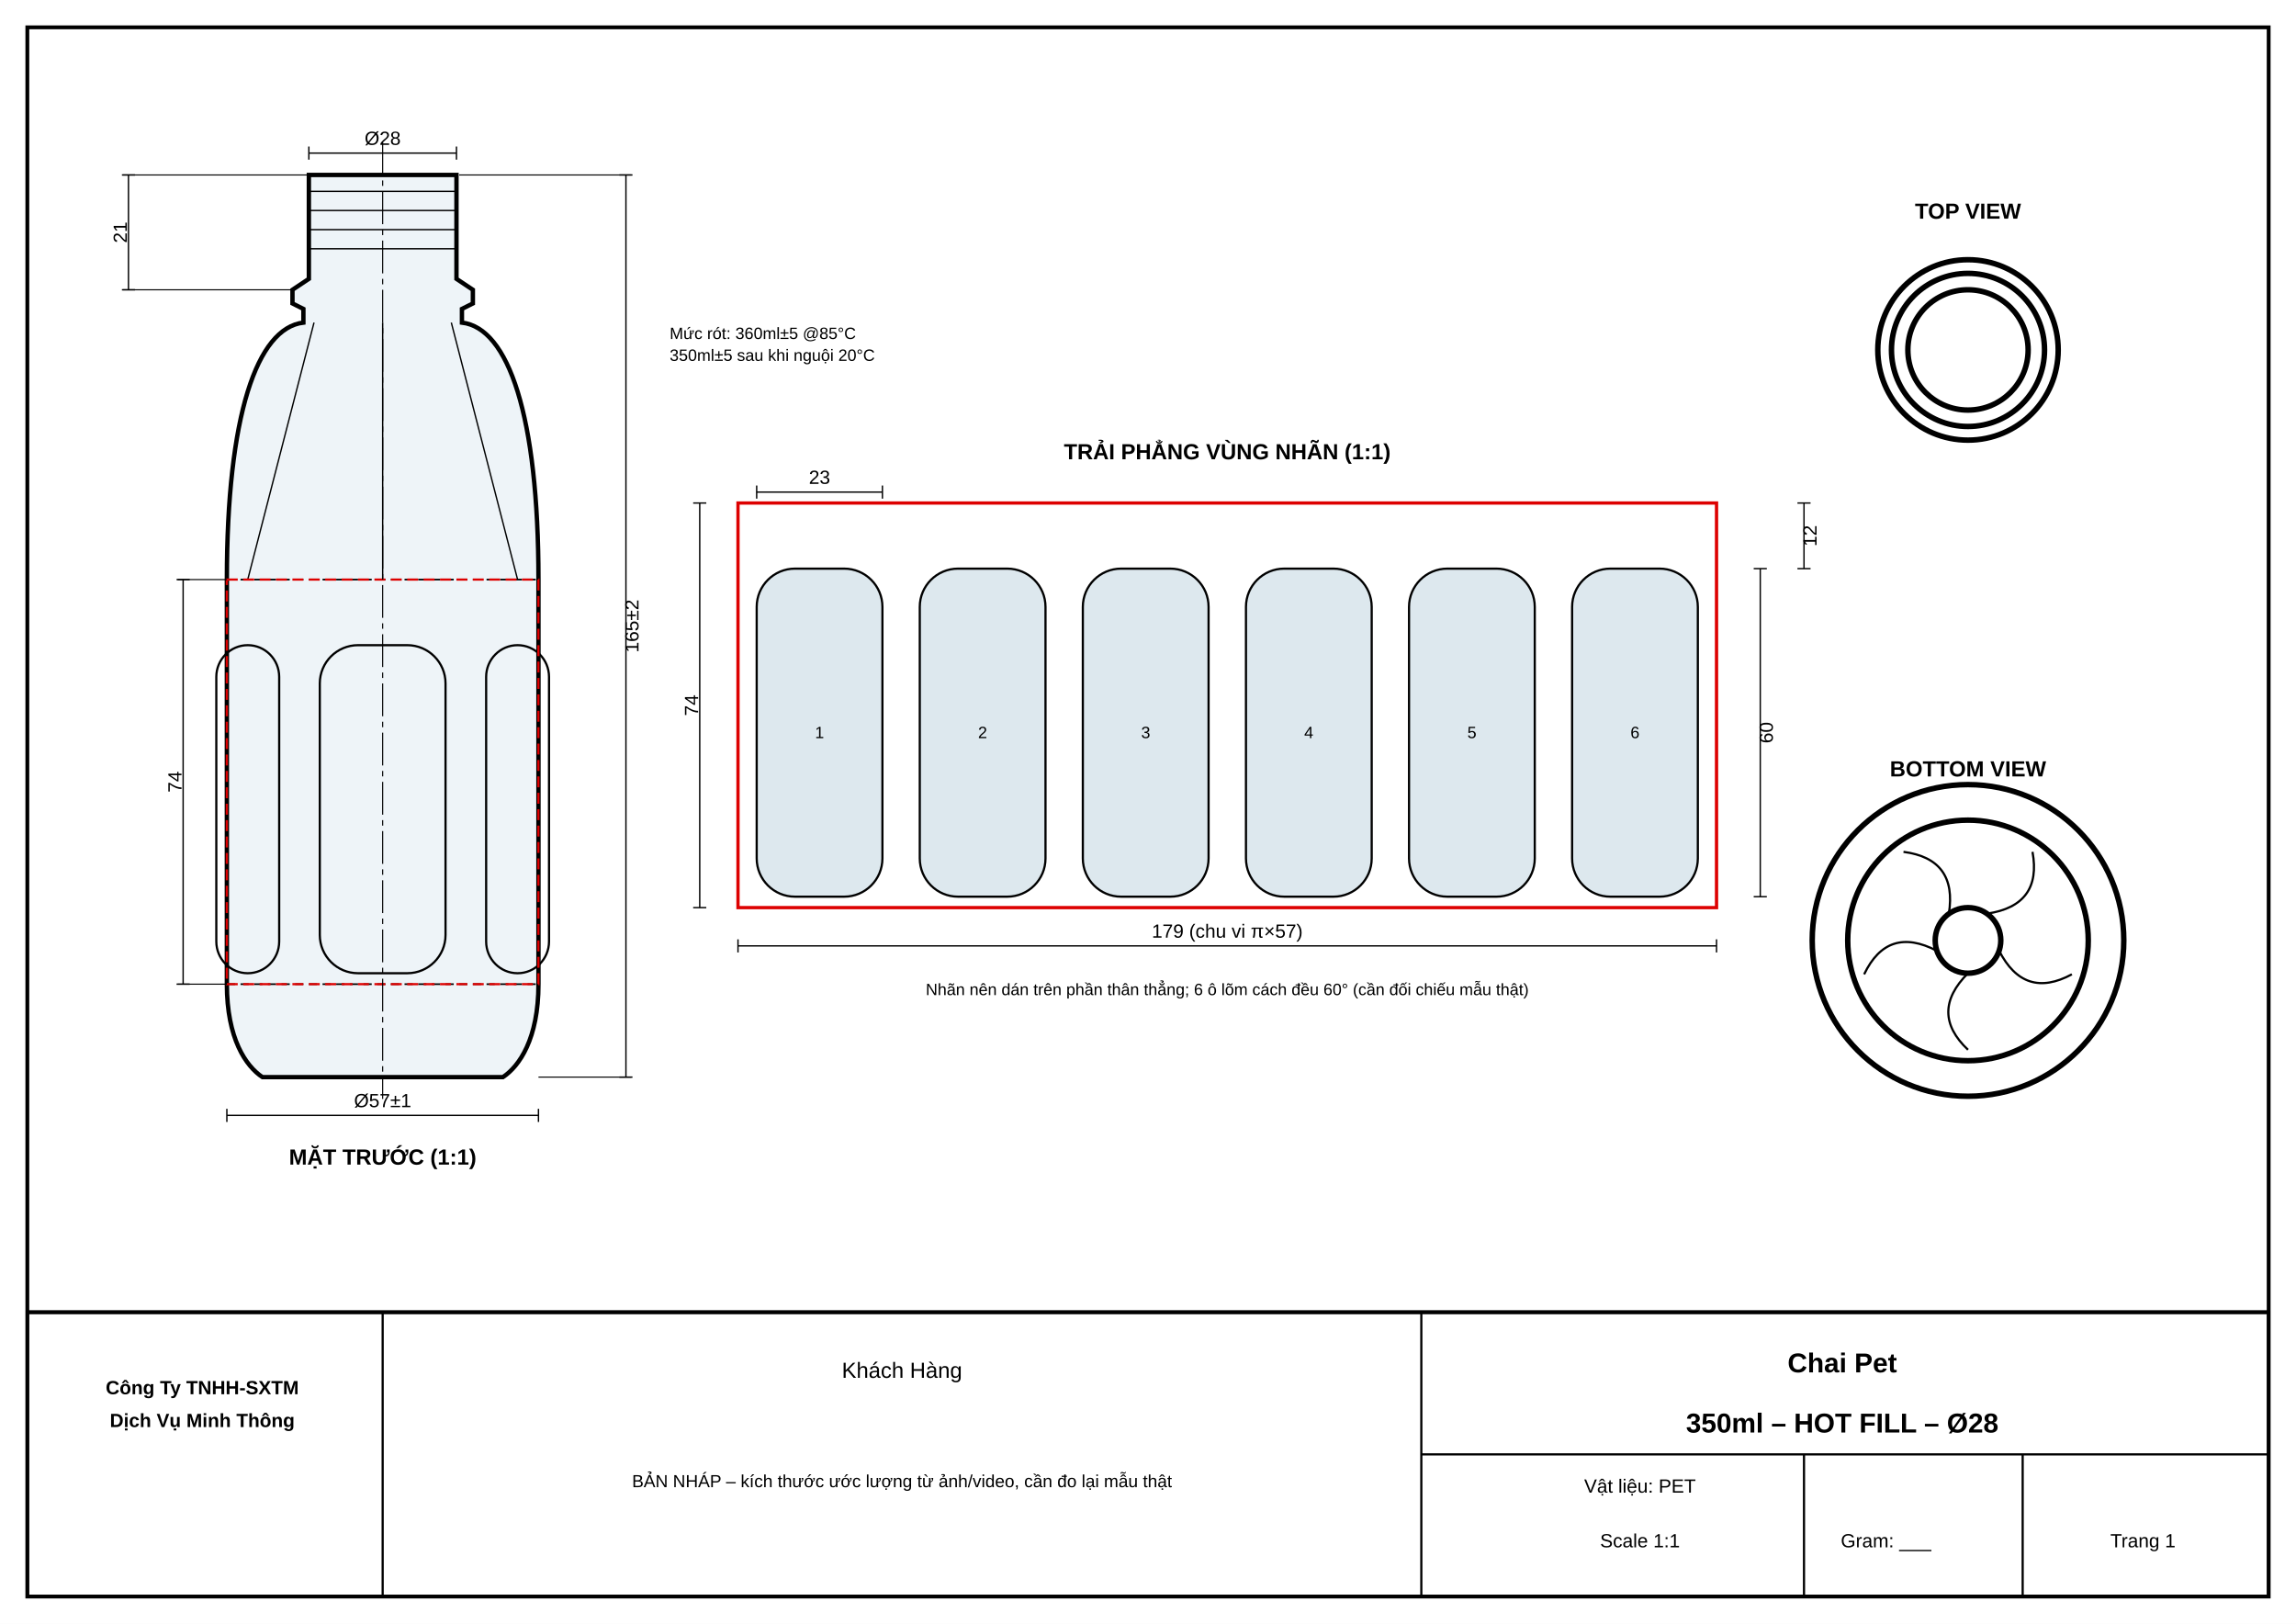
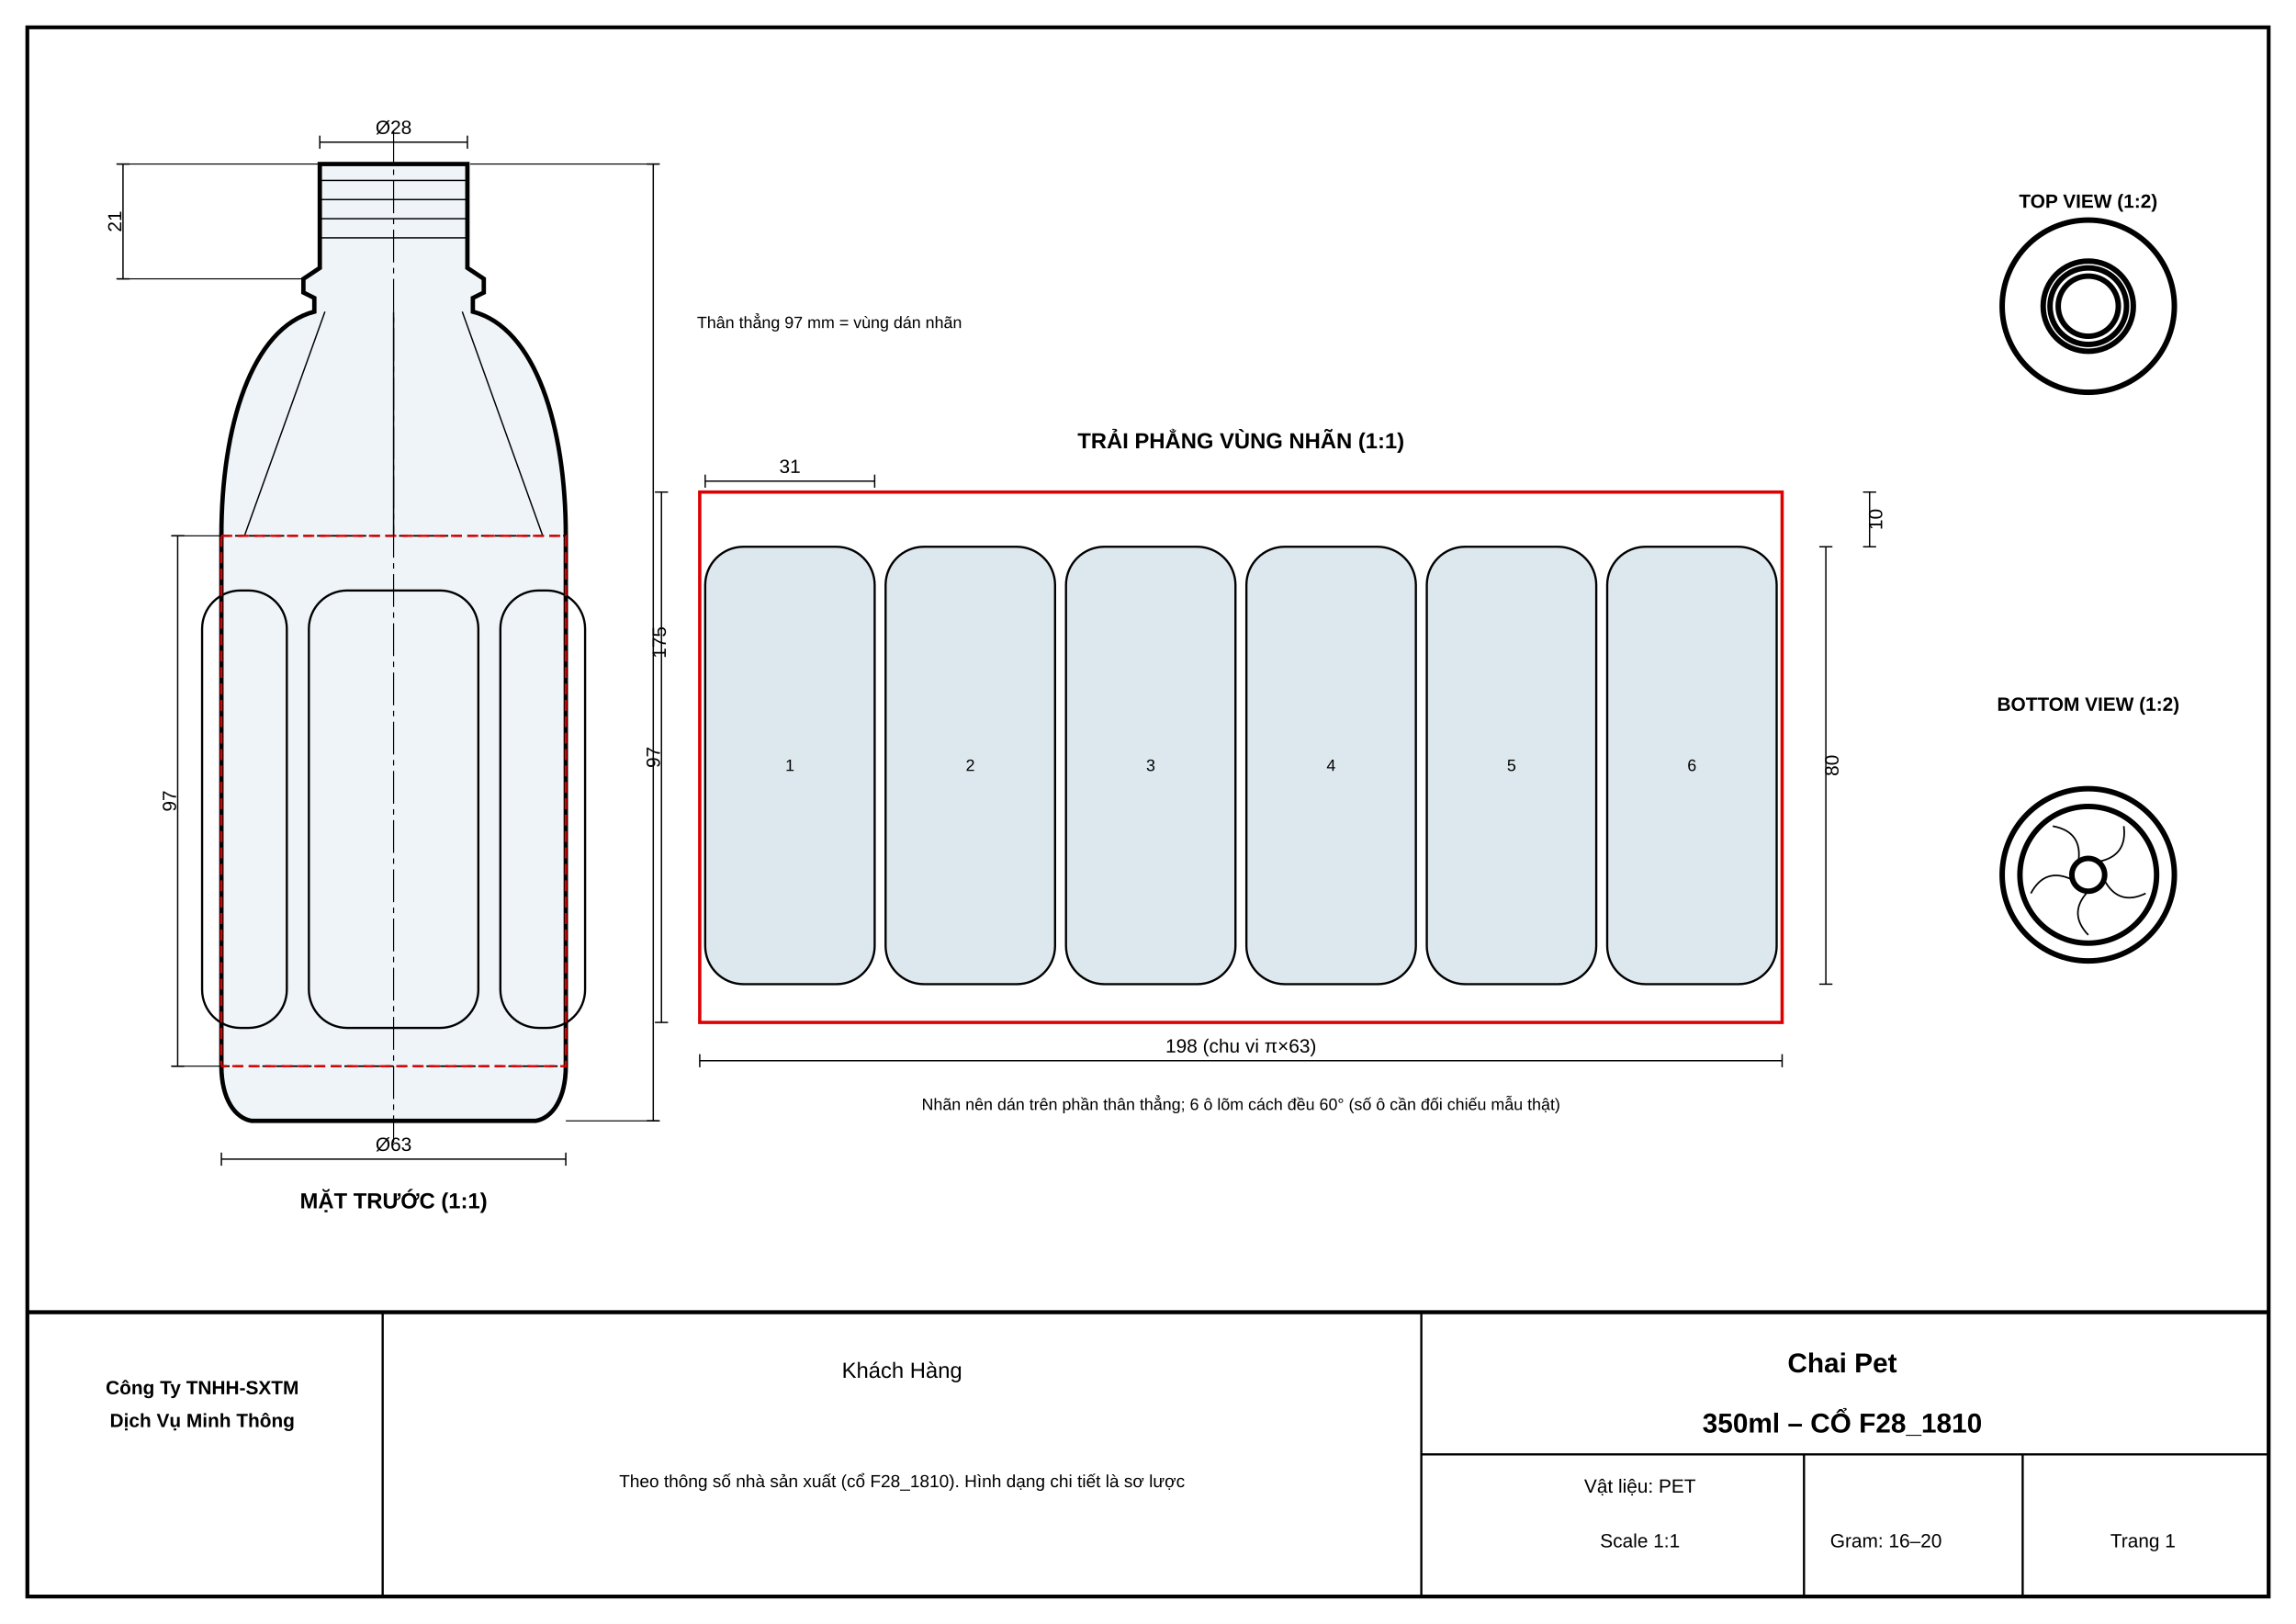
<svg xmlns="http://www.w3.org/2000/svg" viewBox="0 0 420 297" width="420mm" height="297mm" font-family="Arial,sans-serif" fill="none" stroke="#000">
  <rect width="420" height="297" fill="#fff" stroke="none" />
  <rect x="5" y="5" width="410" height="287" stroke-width=".7" />
-   <path d="M 56.50,32.00 L 83.50,32.00 L 83.50,51.00 L 86.50,53.00 L 86.50,55.50 L 84.50,56.50 L 84.50,59.00 C 93.00,60.00 98.50,76.00 98.50,106.00 L 98.50,180.00 C 98.50,190.00 95.00,195.00 92.00,197.00 L 48.00,197.00 C 45.00,195.00 41.50,190.00 41.50,180.00 L 41.50,106.00 C 41.50,76.00 47.00,60.00 55.50,59.00 L 55.50,56.50 L 53.50,55.50 L 53.50,53.00 L 56.50,51.00 Z" stroke-width=".8" fill="#eef4f8" />
-   <line x1="56.5" y1="35" x2="83.5" y2="35" stroke="#000" stroke-width="0.25" />
-   <line x1="56.5" y1="38.5" x2="83.5" y2="38.5" stroke="#000" stroke-width="0.25" />
-   <line x1="56.5" y1="42" x2="83.5" y2="42" stroke="#000" stroke-width="0.25" />
-   <line x1="56.5" y1="45.5" x2="83.5" y2="45.5" stroke="#000" stroke-width="0.25" />
-   <line x1="41.5" y1="106" x2="98.5" y2="106" stroke="#000" stroke-width="0.3" stroke-dasharray="1.5 1" />
-   <line x1="41.5" y1="180" x2="98.5" y2="180" stroke="#000" stroke-width="0.3" stroke-dasharray="1.5 1" />
-   <line x1="70.0" y1="59" x2="70.0" y2="106" stroke="#000" stroke-width="0.25" />
-   <line x1="82.557" y1="59" x2="94.682" y2="106" stroke="#000" stroke-width="0.25" />
-   <line x1="57.443" y1="59" x2="45.318" y2="106" stroke="#000" stroke-width="0.25" />
-   <rect x="58.50" y="118" width="23.00" height="60" rx="7.0" stroke-width=".4" />
-   <rect x="88.93" y="118" width="11.50" height="60" rx="5.8" stroke-width=".4" />
-   <rect x="39.57" y="118" width="11.50" height="60" rx="5.8" stroke-width=".4" />
-   <rect x="41.49" y="106" width="57.0" height="74" stroke="#d00" stroke-width=".4" stroke-dasharray="2 1" />
-   <line x1="70" y1="26" x2="70" y2="201" stroke="#000" stroke-width="0.2" stroke-dasharray="6 1 1 1" />
-   <line x1="114.5" y1="32" x2="114.5" y2="197" stroke="#000" stroke-width="0.25" />
-   <line x1="113.3" y1="32" x2="115.7" y2="32" stroke="#000" stroke-width="0.25" />
-   <line x1="113.3" y1="197" x2="115.7" y2="197" stroke="#000" stroke-width="0.25" />
-   <text stroke="none" fill="#000" transform="translate(116.8,114.5) rotate(-90)" font-size="3.5" text-anchor="middle">165±2</text>
-   <line x1="98.5" y1="197" x2="115.5" y2="197" stroke="#000" stroke-width="0.2" />
-   <line x1="84" y1="32" x2="115.5" y2="32" stroke="#000" stroke-width="0.2" />
-   <line x1="33.5" y1="106" x2="33.5" y2="180" stroke="#000" stroke-width="0.25" />
-   <line x1="32.3" y1="106" x2="34.7" y2="106" stroke="#000" stroke-width="0.25" />
-   <line x1="32.3" y1="180" x2="34.7" y2="180" stroke="#000" stroke-width="0.25" />
-   <text stroke="none" fill="#000" transform="translate(33.2,143.0) rotate(-90)" font-size="3.5" text-anchor="middle">74</text>
-   <line x1="41.5" y1="106" x2="32.5" y2="106" stroke="#000" stroke-width="0.2" />
-   <line x1="41.5" y1="180" x2="32.5" y2="180" stroke="#000" stroke-width="0.2" />
-   <line x1="23.5" y1="32" x2="23.5" y2="53" stroke="#000" stroke-width="0.25" />
-   <line x1="22.3" y1="32" x2="24.7" y2="32" stroke="#000" stroke-width="0.25" />
-   <line x1="22.3" y1="53" x2="24.7" y2="53" stroke="#000" stroke-width="0.25" />
-   <text stroke="none" fill="#000" transform="translate(23.2,42.5) rotate(-90)" font-size="3.5" text-anchor="middle">21</text>
-   <line x1="56.5" y1="32" x2="22.5" y2="32" stroke="#000" stroke-width="0.2" />
-   <line x1="53.5" y1="53" x2="22.5" y2="53" stroke="#000" stroke-width="0.2" />
-   <line x1="56.5" y1="28" x2="83.5" y2="28" stroke="#000" stroke-width="0.25" />
-   <line x1="56.5" y1="26.8" x2="56.5" y2="29.2" stroke="#000" stroke-width="0.25" />
-   <line x1="83.5" y1="26.8" x2="83.5" y2="29.2" stroke="#000" stroke-width="0.25" />
-   <text stroke="none" fill="#000" x="70.0" y="26.5" font-size="3.5" text-anchor="middle" font-weight="normal">Ø28</text>
-   <line x1="41.5" y1="204" x2="98.5" y2="204" stroke="#000" stroke-width="0.25" />
-   <line x1="41.5" y1="202.8" x2="41.5" y2="205.2" stroke="#000" stroke-width="0.25" />
-   <line x1="98.5" y1="202.8" x2="98.5" y2="205.2" stroke="#000" stroke-width="0.25" />
-   <text stroke="none" fill="#000" x="70.0" y="202.5" font-size="3.5" text-anchor="middle" font-weight="normal">Ø57±1</text>
-   <text stroke="none" fill="#000" x="122.5" y="62" font-size="3" text-anchor="start" font-weight="normal">Mức rót: 360ml±5 @85°C</text>
-   <text stroke="none" fill="#000" x="122.5" y="66" font-size="3" text-anchor="start" font-weight="normal">350ml±5 sau khi nguội 20°C</text>
-   <text stroke="none" fill="#000" x="70" y="213" font-size="4" text-anchor="middle" font-weight="bold">MẶT TRƯỚC (1:1)</text>
-   <text stroke="none" fill="#000" x="224.5" y="84" font-size="4" text-anchor="middle" font-weight="bold">TRẢI PHẲNG VÙNG NHÃN (1:1)</text>
-   <rect x="135" y="92" width="179" height="74" stroke="#d00" stroke-width=".6" />
-   <rect x="138.42" y="104" width="23" height="60" rx="7" fill="#dde8ee" stroke-width=".4" />
-   <text stroke="none" fill="#000" x="149.917" y="135.0" font-size="3" text-anchor="middle" font-weight="normal">1</text>
-   <rect x="168.25" y="104" width="23" height="60" rx="7" fill="#dde8ee" stroke-width=".4" />
-   <text stroke="none" fill="#000" x="179.75" y="135.0" font-size="3" text-anchor="middle" font-weight="normal">2</text>
-   <rect x="198.08" y="104" width="23" height="60" rx="7" fill="#dde8ee" stroke-width=".4" />
-   <text stroke="none" fill="#000" x="209.583" y="135.0" font-size="3" text-anchor="middle" font-weight="normal">3</text>
-   <rect x="227.92" y="104" width="23" height="60" rx="7" fill="#dde8ee" stroke-width=".4" />
-   <text stroke="none" fill="#000" x="239.417" y="135.0" font-size="3" text-anchor="middle" font-weight="normal">4</text>
-   <rect x="257.75" y="104" width="23" height="60" rx="7" fill="#dde8ee" stroke-width=".4" />
-   <text stroke="none" fill="#000" x="269.25" y="135.0" font-size="3" text-anchor="middle" font-weight="normal">5</text>
-   <rect x="287.58" y="104" width="23" height="60" rx="7" fill="#dde8ee" stroke-width=".4" />
-   <text stroke="none" fill="#000" x="299.083" y="135.0" font-size="3" text-anchor="middle" font-weight="normal">6</text>
-   <line x1="135" y1="173" x2="314" y2="173" stroke="#000" stroke-width="0.25" />
-   <line x1="135" y1="171.8" x2="135" y2="174.2" stroke="#000" stroke-width="0.25" />
-   <line x1="314" y1="171.8" x2="314" y2="174.2" stroke="#000" stroke-width="0.25" />
-   <text stroke="none" fill="#000" x="224.5" y="171.5" font-size="3.5" text-anchor="middle" font-weight="normal">179 (chu vi π×57)</text>
-   <line x1="128" y1="92" x2="128" y2="166" stroke="#000" stroke-width="0.25" />
-   <line x1="126.8" y1="92" x2="129.2" y2="92" stroke="#000" stroke-width="0.25" />
-   <line x1="126.8" y1="166" x2="129.2" y2="166" stroke="#000" stroke-width="0.25" />
-   <text stroke="none" fill="#000" transform="translate(127.7,129.0) rotate(-90)" font-size="3.5" text-anchor="middle">74</text>
-   <line x1="138.417" y1="90" x2="161.417" y2="90" stroke="#000" stroke-width="0.25" />
-   <line x1="138.417" y1="88.8" x2="138.417" y2="91.2" stroke="#000" stroke-width="0.25" />
-   <line x1="161.417" y1="88.8" x2="161.417" y2="91.2" stroke="#000" stroke-width="0.25" />
-   <text stroke="none" fill="#000" x="149.917" y="88.5" font-size="3.5" text-anchor="middle" font-weight="normal">23</text>
-   <line x1="322" y1="104" x2="322" y2="164" stroke="#000" stroke-width="0.25" />
-   <line x1="320.8" y1="104" x2="323.2" y2="104" stroke="#000" stroke-width="0.25" />
-   <line x1="320.8" y1="164" x2="323.2" y2="164" stroke="#000" stroke-width="0.25" />
-   <text stroke="none" fill="#000" transform="translate(324.3,134.0) rotate(-90)" font-size="3.5" text-anchor="middle">60</text>
-   <line x1="330" y1="92" x2="330" y2="104" stroke="#000" stroke-width="0.25" />
-   <line x1="328.8" y1="92" x2="331.2" y2="92" stroke="#000" stroke-width="0.25" />
-   <line x1="328.8" y1="104" x2="331.2" y2="104" stroke="#000" stroke-width="0.25" />
-   <text stroke="none" fill="#000" transform="translate(332.3,98.0) rotate(-90)" font-size="3.5" text-anchor="middle">12</text>
-   <text stroke="none" fill="#000" x="224.5" y="182" font-size="3" text-anchor="middle" font-weight="normal">Nhãn nên dán trên phần thân thẳng; 6 ô lõm cách đều 60° (cần đối chiếu mẫu thật)</text>
-   <text stroke="none" fill="#000" x="360" y="40" font-size="4" text-anchor="middle" font-weight="bold">TOP VIEW</text>
-   <circle cx="360" cy="64" r="16.5" />
-   <circle cx="360" cy="64" r="14" />
-   <circle cx="360" cy="64" r="11" />
-   <text stroke="none" fill="#000" x="360" y="142" font-size="4" text-anchor="middle" font-weight="bold">BOTTOM VIEW</text>
-   <circle cx="360" cy="172" r="28.5" />
-   <circle cx="360" cy="172" r="22" />
-   <circle cx="360" cy="172" r="6" />
-   <path d="M 365.7,173.9 Q 370.3,182.9 379.0,178.2" stroke-width=".4" />
-   <path d="M 360.0,178.0 Q 352.8,185.2 360.0,192.0" stroke-width=".4" />
-   <path d="M 354.3,173.9 Q 345.3,169.2 341.0,178.2" stroke-width=".4" />
-   <path d="M 356.5,167.1 Q 358.1,157.1 348.2,155.8" stroke-width=".4" />
-   <path d="M 363.5,167.1 Q 373.6,165.6 371.8,155.8" stroke-width=".4" />
+   <path d="M 58.50,30.00 L 85.50,30.00 L 85.50,49.00 L 88.50,51.00 L 88.50,53.50 L 86.50,54.50 L 86.50,57.00 C 98.00,60.00 103.50,78.00 103.50,98.00 L 103.50,195.00 C 103.50,201.00 101.00,204.50 98.00,205.00 L 46.00,205.00 C 43.00,204.50 40.50,201.00 40.50,195.00 L 40.50,98.00 C 40.50,78.00 46.00,60.00 57.50,57.00 L 57.50,54.50 L 55.50,53.50 L 55.50,51.00 L 58.50,49.00 Z" stroke-width=".8" fill="#eef4f8" />
+   <line x1="58.5" y1="33" x2="85.5" y2="33" stroke="#000" stroke-width="0.25" />
+   <line x1="58.5" y1="36.5" x2="85.5" y2="36.5" stroke="#000" stroke-width="0.25" />
+   <line x1="58.5" y1="40" x2="85.5" y2="40" stroke="#000" stroke-width="0.25" />
+   <line x1="58.5" y1="43.5" x2="85.5" y2="43.5" stroke="#000" stroke-width="0.25" />
+   <line x1="40.5" y1="98" x2="103.5" y2="98" stroke="#000" stroke-width="0.3" stroke-dasharray="1.5 1" />
+   <line x1="40.5" y1="195" x2="103.5" y2="195" stroke="#000" stroke-width="0.3" stroke-dasharray="1.5 1" />
+   <line x1="72.0" y1="57" x2="72.0" y2="98" stroke="#000" stroke-width="0.25" />
+   <line x1="84.557" y1="57" x2="99.28" y2="98" stroke="#000" stroke-width="0.25" />
+   <line x1="59.443" y1="57" x2="44.72" y2="98" stroke="#000" stroke-width="0.25" />
+   <rect x="56.50" y="108" width="31.00" height="80" rx="7.0" stroke-width=".4" />
+   <rect x="91.53" y="108" width="15.50" height="80" rx="7.0" stroke-width=".4" />
+   <rect x="36.97" y="108" width="15.50" height="80" rx="7.0" stroke-width=".4" />
+   <rect x="40.49" y="98" width="63.0" height="97" stroke="#d00" stroke-width=".4" stroke-dasharray="2 1" />
+   <line x1="72" y1="24" x2="72" y2="209" stroke="#000" stroke-width="0.2" stroke-dasharray="6 1 1 1" />
+   <line x1="119.5" y1="30" x2="119.5" y2="205" stroke="#000" stroke-width="0.25" />
+   <line x1="118.3" y1="30" x2="120.7" y2="30" stroke="#000" stroke-width="0.25" />
+   <line x1="118.3" y1="205" x2="120.7" y2="205" stroke="#000" stroke-width="0.25" />
+   <text stroke="none" fill="#000" transform="translate(121.8,117.5) rotate(-90)" font-size="3.5" text-anchor="middle">175</text>
+   <line x1="103.5" y1="205" x2="120.5" y2="205" stroke="#000" stroke-width="0.2" />
+   <line x1="86" y1="30" x2="120.5" y2="30" stroke="#000" stroke-width="0.2" />
+   <line x1="32.5" y1="98" x2="32.5" y2="195" stroke="#000" stroke-width="0.25" />
+   <line x1="31.3" y1="98" x2="33.7" y2="98" stroke="#000" stroke-width="0.25" />
+   <line x1="31.3" y1="195" x2="33.7" y2="195" stroke="#000" stroke-width="0.25" />
+   <text stroke="none" fill="#000" transform="translate(32.2,146.5) rotate(-90)" font-size="3.5" text-anchor="middle">97</text>
+   <line x1="40.5" y1="98" x2="31.5" y2="98" stroke="#000" stroke-width="0.2" />
+   <line x1="40.5" y1="195" x2="31.5" y2="195" stroke="#000" stroke-width="0.2" />
+   <line x1="22.5" y1="30" x2="22.5" y2="51" stroke="#000" stroke-width="0.25" />
+   <line x1="21.3" y1="30" x2="23.7" y2="30" stroke="#000" stroke-width="0.25" />
+   <line x1="21.3" y1="51" x2="23.7" y2="51" stroke="#000" stroke-width="0.25" />
+   <text stroke="none" fill="#000" transform="translate(22.2,40.5) rotate(-90)" font-size="3.5" text-anchor="middle">21</text>
+   <line x1="58.5" y1="30" x2="21.5" y2="30" stroke="#000" stroke-width="0.2" />
+   <line x1="55.5" y1="51" x2="21.5" y2="51" stroke="#000" stroke-width="0.2" />
+   <line x1="58.5" y1="26" x2="85.5" y2="26" stroke="#000" stroke-width="0.25" />
+   <line x1="58.5" y1="24.8" x2="58.5" y2="27.2" stroke="#000" stroke-width="0.25" />
+   <line x1="85.5" y1="24.8" x2="85.5" y2="27.2" stroke="#000" stroke-width="0.25" />
+   <text stroke="none" fill="#000" x="72.0" y="24.5" font-size="3.5" text-anchor="middle" font-weight="normal">Ø28</text>
+   <line x1="40.5" y1="212" x2="103.5" y2="212" stroke="#000" stroke-width="0.25" />
+   <line x1="40.5" y1="210.8" x2="40.5" y2="213.2" stroke="#000" stroke-width="0.25" />
+   <line x1="103.5" y1="210.8" x2="103.5" y2="213.2" stroke="#000" stroke-width="0.25" />
+   <text stroke="none" fill="#000" x="72.0" y="210.5" font-size="3.5" text-anchor="middle" font-weight="normal">Ø63</text>
+   <text stroke="none" fill="#000" x="127.5" y="60" font-size="3" text-anchor="start" font-weight="normal">Thân thẳng 97 mm = vùng dán nhãn</text>
+   <text stroke="none" fill="#000" x="72" y="221" font-size="4" text-anchor="middle" font-weight="bold">MẶT TRƯỚC (1:1)</text>
+   <text stroke="none" fill="#000" x="227.0" y="82" font-size="4" text-anchor="middle" font-weight="bold">TRẢI PHẲNG VÙNG NHÃN (1:1)</text>
+   <rect x="128" y="90" width="198" height="97" stroke="#d00" stroke-width=".6" />
+   <rect x="129.00" y="100" width="31" height="80" rx="7" fill="#dde8ee" stroke-width=".4" />
+   <text stroke="none" fill="#000" x="144.5" y="141.0" font-size="3" text-anchor="middle" font-weight="normal">1</text>
+   <rect x="162.00" y="100" width="31" height="80" rx="7" fill="#dde8ee" stroke-width=".4" />
+   <text stroke="none" fill="#000" x="177.5" y="141.0" font-size="3" text-anchor="middle" font-weight="normal">2</text>
+   <rect x="195.00" y="100" width="31" height="80" rx="7" fill="#dde8ee" stroke-width=".4" />
+   <text stroke="none" fill="#000" x="210.5" y="141.0" font-size="3" text-anchor="middle" font-weight="normal">3</text>
+   <rect x="228.00" y="100" width="31" height="80" rx="7" fill="#dde8ee" stroke-width=".4" />
+   <text stroke="none" fill="#000" x="243.5" y="141.0" font-size="3" text-anchor="middle" font-weight="normal">4</text>
+   <rect x="261.00" y="100" width="31" height="80" rx="7" fill="#dde8ee" stroke-width=".4" />
+   <text stroke="none" fill="#000" x="276.5" y="141.0" font-size="3" text-anchor="middle" font-weight="normal">5</text>
+   <rect x="294.00" y="100" width="31" height="80" rx="7" fill="#dde8ee" stroke-width=".4" />
+   <text stroke="none" fill="#000" x="309.5" y="141.0" font-size="3" text-anchor="middle" font-weight="normal">6</text>
+   <line x1="128" y1="194" x2="326" y2="194" stroke="#000" stroke-width="0.25" />
+   <line x1="128" y1="192.8" x2="128" y2="195.2" stroke="#000" stroke-width="0.25" />
+   <line x1="326" y1="192.8" x2="326" y2="195.2" stroke="#000" stroke-width="0.25" />
+   <text stroke="none" fill="#000" x="227.0" y="192.5" font-size="3.5" text-anchor="middle" font-weight="normal">198 (chu vi π×63)</text>
+   <line x1="121" y1="90" x2="121" y2="187" stroke="#000" stroke-width="0.25" />
+   <line x1="119.8" y1="90" x2="122.2" y2="90" stroke="#000" stroke-width="0.25" />
+   <line x1="119.8" y1="187" x2="122.2" y2="187" stroke="#000" stroke-width="0.25" />
+   <text stroke="none" fill="#000" transform="translate(120.7,138.5) rotate(-90)" font-size="3.5" text-anchor="middle">97</text>
+   <line x1="129.0" y1="88" x2="160.0" y2="88" stroke="#000" stroke-width="0.25" />
+   <line x1="129.0" y1="86.8" x2="129.0" y2="89.2" stroke="#000" stroke-width="0.25" />
+   <line x1="160.0" y1="86.8" x2="160.0" y2="89.2" stroke="#000" stroke-width="0.25" />
+   <text stroke="none" fill="#000" x="144.5" y="86.5" font-size="3.5" text-anchor="middle" font-weight="normal">31</text>
+   <line x1="334" y1="100" x2="334" y2="180" stroke="#000" stroke-width="0.25" />
+   <line x1="332.8" y1="100" x2="335.2" y2="100" stroke="#000" stroke-width="0.25" />
+   <line x1="332.8" y1="180" x2="335.2" y2="180" stroke="#000" stroke-width="0.25" />
+   <text stroke="none" fill="#000" transform="translate(336.3,140.0) rotate(-90)" font-size="3.5" text-anchor="middle">80</text>
+   <line x1="342" y1="90" x2="342" y2="100" stroke="#000" stroke-width="0.25" />
+   <line x1="340.8" y1="90" x2="343.2" y2="90" stroke="#000" stroke-width="0.25" />
+   <line x1="340.8" y1="100" x2="343.2" y2="100" stroke="#000" stroke-width="0.25" />
+   <text stroke="none" fill="#000" transform="translate(344.3,95.0) rotate(-90)" font-size="3.5" text-anchor="middle">10</text>
+   <text stroke="none" fill="#000" x="227.0" y="203" font-size="3" text-anchor="middle" font-weight="normal">Nhãn nên dán trên phần thân thẳng; 6 ô lõm cách đều 60° (số ô cần đối chiếu mẫu thật)</text>
+   <text stroke="none" fill="#000" x="382" y="38" font-size="3.5" text-anchor="middle" font-weight="bold">TOP VIEW (1:2)</text>
+   <circle cx="382" cy="56" r="15.75" />
+   <circle cx="382" cy="56" r="8.25" />
+   <circle cx="382" cy="56" r="7.00" />
+   <circle cx="382" cy="56" r="5.50" />
+   <text stroke="none" fill="#000" x="382" y="130" font-size="3.5" text-anchor="middle" font-weight="bold">BOTTOM VIEW (1:2)</text>
+   <circle cx="382" cy="160" r="15.75" />
+   <circle cx="382" cy="160" r="12.50" />
+   <circle cx="382" cy="160" r="3.00" />
+   <path d="M 384.9,160.9 Q 387.5,165.8 392.5,163.4" stroke-width=".3" />
+   <path d="M 382.0,163.0 Q 378.2,167.0 382.0,171.0" stroke-width=".3" />
+   <path d="M 379.1,160.9 Q 374.1,158.5 371.5,163.4" stroke-width=".3" />
+   <path d="M 380.2,157.6 Q 381.0,152.1 375.5,151.1" stroke-width=".3" />
+   <path d="M 383.8,157.6 Q 389.2,156.6 388.5,151.1" stroke-width=".3" />
  <rect x="5" y="240" width="410" height="52" stroke-width=".6" />
  <line x1="5" y1="240" x2="415" y2="240" stroke="#000" stroke-width="0.7" />
  <line x1="70" y1="240" x2="70" y2="292" stroke="#000" stroke-width="0.4" />
  <line x1="260" y1="240" x2="260" y2="292" stroke="#000" stroke-width="0.4" />
  <line x1="330" y1="266" x2="330" y2="292" stroke="#000" stroke-width="0.4" />
  <line x1="370" y1="266" x2="370" y2="292" stroke="#000" stroke-width="0.4" />
  <line x1="260" y1="266" x2="415" y2="266" stroke="#000" stroke-width="0.4" />
  <text stroke="none" fill="#000" x="37" y="255" font-size="3.5" text-anchor="middle" font-weight="bold">Công Ty TNHH-SXTM</text>
  <text stroke="none" fill="#000" x="37" y="261" font-size="3.5" text-anchor="middle" font-weight="bold">Dịch Vụ Minh Thông</text>
  <text stroke="none" fill="#000" x="165" y="252" font-size="4" text-anchor="middle" font-weight="normal">Khách Hàng</text>
  <text stroke="none" fill="#000" x="337" y="251" font-size="5" text-anchor="middle" font-weight="bold">Chai Pet</text>
-   <text stroke="none" fill="#000" x="337" y="262" font-size="5" text-anchor="middle" font-weight="bold">350ml – HOT FILL – Ø28</text>
+   <text stroke="none" fill="#000" x="337" y="262" font-size="5" text-anchor="middle" font-weight="bold">350ml – CỔ F28_1810</text>
  <text stroke="none" fill="#000" x="300" y="283" font-size="3.5" text-anchor="middle" font-weight="normal">Scale 1:1</text>
-   <text stroke="none" fill="#000" x="345" y="283" font-size="3.5" text-anchor="middle" font-weight="normal">Gram: ___</text>
+   <text stroke="none" fill="#000" x="345" y="283" font-size="3.5" text-anchor="middle" font-weight="normal">Gram: 16–20</text>
  <text stroke="none" fill="#000" x="392" y="283" font-size="3.5" text-anchor="middle" font-weight="normal">Trang 1</text>
  <text stroke="none" fill="#000" x="300" y="273" font-size="3.5" text-anchor="middle" font-weight="normal">Vật liệu: PET</text>
-   <text stroke="none" fill="#000" x="165" y="272" font-size="3.2" text-anchor="middle" font-weight="normal">BẢN NHÁP – kích thước ước lượng từ ảnh/video, cần đo lại mẫu thật</text>
+   <text stroke="none" fill="#000" x="165" y="272" font-size="3.2" text-anchor="middle" font-weight="normal">Theo thông số nhà sản xuất (cổ F28_1810). Hình dạng chi tiết là sơ lược</text>
</svg>
